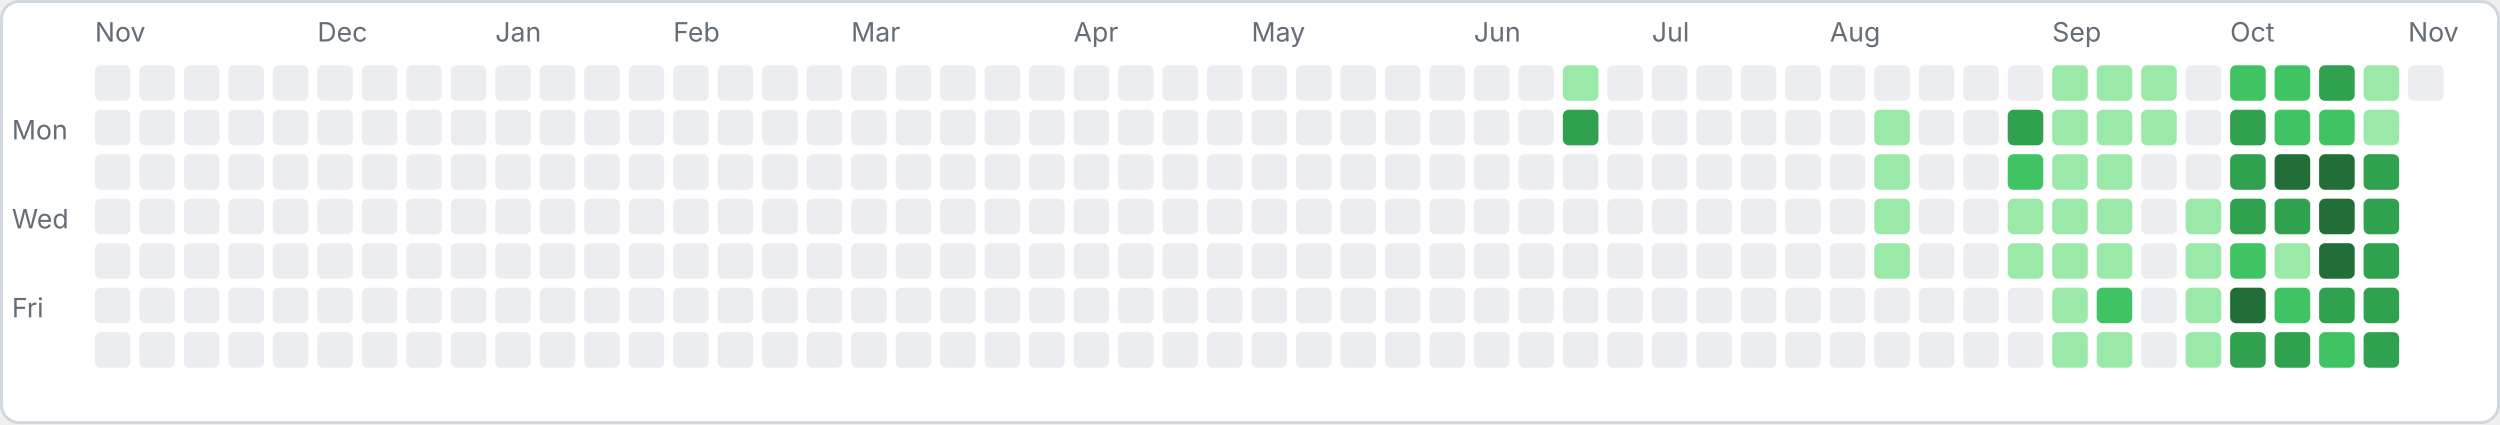
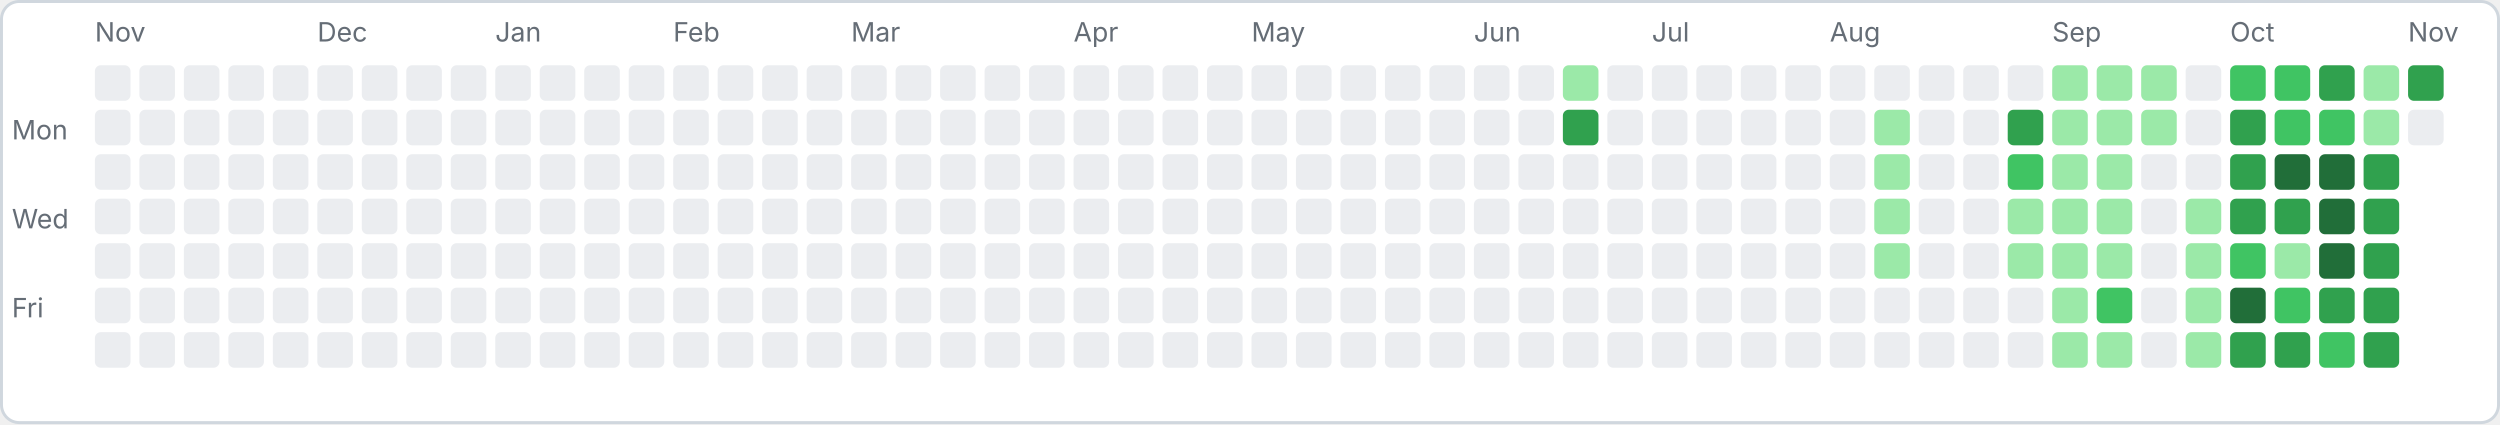
<svg xmlns="http://www.w3.org/2000/svg" width="843" height="143" viewBox="0 0 843 143">
  <rect x="0.5" y="0.5" width="842" height="142" rx="6" fill="#ffffff" stroke="#d0d7de" />
  <text x="4" y="47" font-family="-apple-system,sans-serif" font-size="9" fill="#656d76">Mon</text>
  <text x="4" y="77" font-family="-apple-system,sans-serif" font-size="9" fill="#656d76">Wed</text>
  <text x="4" y="107" font-family="-apple-system,sans-serif" font-size="9" fill="#656d76">Fri</text>
  <rect x="32" y="22" width="12" height="12" rx="2" fill="#ebedf0" />
  <rect x="32" y="37" width="12" height="12" rx="2" fill="#ebedf0" />
  <rect x="32" y="52" width="12" height="12" rx="2" fill="#ebedf0" />
  <rect x="32" y="67" width="12" height="12" rx="2" fill="#ebedf0" />
  <rect x="32" y="82" width="12" height="12" rx="2" fill="#ebedf0" />
  <rect x="32" y="97" width="12" height="12" rx="2" fill="#ebedf0" />
  <rect x="32" y="112" width="12" height="12" rx="2" fill="#ebedf0" />
  <text x="32" y="14" font-family="-apple-system,sans-serif" font-size="9" fill="#656d76">Nov</text>
  <rect x="47" y="22" width="12" height="12" rx="2" fill="#ebedf0" />
  <rect x="47" y="37" width="12" height="12" rx="2" fill="#ebedf0" />
  <rect x="47" y="52" width="12" height="12" rx="2" fill="#ebedf0" />
  <rect x="47" y="67" width="12" height="12" rx="2" fill="#ebedf0" />
  <rect x="47" y="82" width="12" height="12" rx="2" fill="#ebedf0" />
  <rect x="47" y="97" width="12" height="12" rx="2" fill="#ebedf0" />
  <rect x="47" y="112" width="12" height="12" rx="2" fill="#ebedf0" />
  <rect x="62" y="22" width="12" height="12" rx="2" fill="#ebedf0" />
  <rect x="62" y="37" width="12" height="12" rx="2" fill="#ebedf0" />
  <rect x="62" y="52" width="12" height="12" rx="2" fill="#ebedf0" />
  <rect x="62" y="67" width="12" height="12" rx="2" fill="#ebedf0" />
  <rect x="62" y="82" width="12" height="12" rx="2" fill="#ebedf0" />
  <rect x="62" y="97" width="12" height="12" rx="2" fill="#ebedf0" />
  <rect x="62" y="112" width="12" height="12" rx="2" fill="#ebedf0" />
  <rect x="77" y="22" width="12" height="12" rx="2" fill="#ebedf0" />
  <rect x="77" y="37" width="12" height="12" rx="2" fill="#ebedf0" />
  <rect x="77" y="52" width="12" height="12" rx="2" fill="#ebedf0" />
  <rect x="77" y="67" width="12" height="12" rx="2" fill="#ebedf0" />
  <rect x="77" y="82" width="12" height="12" rx="2" fill="#ebedf0" />
  <rect x="77" y="97" width="12" height="12" rx="2" fill="#ebedf0" />
  <rect x="77" y="112" width="12" height="12" rx="2" fill="#ebedf0" />
  <rect x="92" y="22" width="12" height="12" rx="2" fill="#ebedf0" />
  <rect x="92" y="37" width="12" height="12" rx="2" fill="#ebedf0" />
  <rect x="92" y="52" width="12" height="12" rx="2" fill="#ebedf0" />
  <rect x="92" y="67" width="12" height="12" rx="2" fill="#ebedf0" />
  <rect x="92" y="82" width="12" height="12" rx="2" fill="#ebedf0" />
  <rect x="92" y="97" width="12" height="12" rx="2" fill="#ebedf0" />
  <rect x="92" y="112" width="12" height="12" rx="2" fill="#ebedf0" />
  <rect x="107" y="22" width="12" height="12" rx="2" fill="#ebedf0" />
  <rect x="107" y="37" width="12" height="12" rx="2" fill="#ebedf0" />
  <rect x="107" y="52" width="12" height="12" rx="2" fill="#ebedf0" />
  <rect x="107" y="67" width="12" height="12" rx="2" fill="#ebedf0" />
  <rect x="107" y="82" width="12" height="12" rx="2" fill="#ebedf0" />
  <rect x="107" y="97" width="12" height="12" rx="2" fill="#ebedf0" />
  <rect x="107" y="112" width="12" height="12" rx="2" fill="#ebedf0" />
  <text x="107" y="14" font-family="-apple-system,sans-serif" font-size="9" fill="#656d76">Dec</text>
  <rect x="122" y="22" width="12" height="12" rx="2" fill="#ebedf0" />
  <rect x="122" y="37" width="12" height="12" rx="2" fill="#ebedf0" />
  <rect x="122" y="52" width="12" height="12" rx="2" fill="#ebedf0" />
  <rect x="122" y="67" width="12" height="12" rx="2" fill="#ebedf0" />
  <rect x="122" y="82" width="12" height="12" rx="2" fill="#ebedf0" />
  <rect x="122" y="97" width="12" height="12" rx="2" fill="#ebedf0" />
  <rect x="122" y="112" width="12" height="12" rx="2" fill="#ebedf0" />
  <rect x="137" y="22" width="12" height="12" rx="2" fill="#ebedf0" />
  <rect x="137" y="37" width="12" height="12" rx="2" fill="#ebedf0" />
  <rect x="137" y="52" width="12" height="12" rx="2" fill="#ebedf0" />
  <rect x="137" y="67" width="12" height="12" rx="2" fill="#ebedf0" />
  <rect x="137" y="82" width="12" height="12" rx="2" fill="#ebedf0" />
  <rect x="137" y="97" width="12" height="12" rx="2" fill="#ebedf0" />
  <rect x="137" y="112" width="12" height="12" rx="2" fill="#ebedf0" />
  <rect x="152" y="22" width="12" height="12" rx="2" fill="#ebedf0" />
  <rect x="152" y="37" width="12" height="12" rx="2" fill="#ebedf0" />
  <rect x="152" y="52" width="12" height="12" rx="2" fill="#ebedf0" />
  <rect x="152" y="67" width="12" height="12" rx="2" fill="#ebedf0" />
  <rect x="152" y="82" width="12" height="12" rx="2" fill="#ebedf0" />
  <rect x="152" y="97" width="12" height="12" rx="2" fill="#ebedf0" />
  <rect x="152" y="112" width="12" height="12" rx="2" fill="#ebedf0" />
  <rect x="167" y="22" width="12" height="12" rx="2" fill="#ebedf0" />
  <rect x="167" y="37" width="12" height="12" rx="2" fill="#ebedf0" />
  <rect x="167" y="52" width="12" height="12" rx="2" fill="#ebedf0" />
  <rect x="167" y="67" width="12" height="12" rx="2" fill="#ebedf0" />
  <rect x="167" y="82" width="12" height="12" rx="2" fill="#ebedf0" />
  <rect x="167" y="97" width="12" height="12" rx="2" fill="#ebedf0" />
  <rect x="167" y="112" width="12" height="12" rx="2" fill="#ebedf0" />
  <text x="167" y="14" font-family="-apple-system,sans-serif" font-size="9" fill="#656d76">Jan</text>
  <rect x="182" y="22" width="12" height="12" rx="2" fill="#ebedf0" />
  <rect x="182" y="37" width="12" height="12" rx="2" fill="#ebedf0" />
  <rect x="182" y="52" width="12" height="12" rx="2" fill="#ebedf0" />
  <rect x="182" y="67" width="12" height="12" rx="2" fill="#ebedf0" />
  <rect x="182" y="82" width="12" height="12" rx="2" fill="#ebedf0" />
  <rect x="182" y="97" width="12" height="12" rx="2" fill="#ebedf0" />
  <rect x="182" y="112" width="12" height="12" rx="2" fill="#ebedf0" />
  <rect x="197" y="22" width="12" height="12" rx="2" fill="#ebedf0" />
  <rect x="197" y="37" width="12" height="12" rx="2" fill="#ebedf0" />
  <rect x="197" y="52" width="12" height="12" rx="2" fill="#ebedf0" />
  <rect x="197" y="67" width="12" height="12" rx="2" fill="#ebedf0" />
  <rect x="197" y="82" width="12" height="12" rx="2" fill="#ebedf0" />
  <rect x="197" y="97" width="12" height="12" rx="2" fill="#ebedf0" />
  <rect x="197" y="112" width="12" height="12" rx="2" fill="#ebedf0" />
  <rect x="212" y="22" width="12" height="12" rx="2" fill="#ebedf0" />
  <rect x="212" y="37" width="12" height="12" rx="2" fill="#ebedf0" />
  <rect x="212" y="52" width="12" height="12" rx="2" fill="#ebedf0" />
  <rect x="212" y="67" width="12" height="12" rx="2" fill="#ebedf0" />
  <rect x="212" y="82" width="12" height="12" rx="2" fill="#ebedf0" />
  <rect x="212" y="97" width="12" height="12" rx="2" fill="#ebedf0" />
  <rect x="212" y="112" width="12" height="12" rx="2" fill="#ebedf0" />
  <rect x="227" y="22" width="12" height="12" rx="2" fill="#ebedf0" />
  <rect x="227" y="37" width="12" height="12" rx="2" fill="#ebedf0" />
  <rect x="227" y="52" width="12" height="12" rx="2" fill="#ebedf0" />
  <rect x="227" y="67" width="12" height="12" rx="2" fill="#ebedf0" />
  <rect x="227" y="82" width="12" height="12" rx="2" fill="#ebedf0" />
  <rect x="227" y="97" width="12" height="12" rx="2" fill="#ebedf0" />
  <rect x="227" y="112" width="12" height="12" rx="2" fill="#ebedf0" />
  <text x="227" y="14" font-family="-apple-system,sans-serif" font-size="9" fill="#656d76">Feb</text>
  <rect x="242" y="22" width="12" height="12" rx="2" fill="#ebedf0" />
  <rect x="242" y="37" width="12" height="12" rx="2" fill="#ebedf0" />
  <rect x="242" y="52" width="12" height="12" rx="2" fill="#ebedf0" />
  <rect x="242" y="67" width="12" height="12" rx="2" fill="#ebedf0" />
  <rect x="242" y="82" width="12" height="12" rx="2" fill="#ebedf0" />
  <rect x="242" y="97" width="12" height="12" rx="2" fill="#ebedf0" />
  <rect x="242" y="112" width="12" height="12" rx="2" fill="#ebedf0" />
  <rect x="257" y="22" width="12" height="12" rx="2" fill="#ebedf0" />
  <rect x="257" y="37" width="12" height="12" rx="2" fill="#ebedf0" />
  <rect x="257" y="52" width="12" height="12" rx="2" fill="#ebedf0" />
  <rect x="257" y="67" width="12" height="12" rx="2" fill="#ebedf0" />
  <rect x="257" y="82" width="12" height="12" rx="2" fill="#ebedf0" />
  <rect x="257" y="97" width="12" height="12" rx="2" fill="#ebedf0" />
  <rect x="257" y="112" width="12" height="12" rx="2" fill="#ebedf0" />
  <rect x="272" y="22" width="12" height="12" rx="2" fill="#ebedf0" />
  <rect x="272" y="37" width="12" height="12" rx="2" fill="#ebedf0" />
  <rect x="272" y="52" width="12" height="12" rx="2" fill="#ebedf0" />
  <rect x="272" y="67" width="12" height="12" rx="2" fill="#ebedf0" />
  <rect x="272" y="82" width="12" height="12" rx="2" fill="#ebedf0" />
  <rect x="272" y="97" width="12" height="12" rx="2" fill="#ebedf0" />
  <rect x="272" y="112" width="12" height="12" rx="2" fill="#ebedf0" />
  <rect x="287" y="22" width="12" height="12" rx="2" fill="#ebedf0" />
  <rect x="287" y="37" width="12" height="12" rx="2" fill="#ebedf0" />
  <rect x="287" y="52" width="12" height="12" rx="2" fill="#ebedf0" />
  <rect x="287" y="67" width="12" height="12" rx="2" fill="#ebedf0" />
  <rect x="287" y="82" width="12" height="12" rx="2" fill="#ebedf0" />
  <rect x="287" y="97" width="12" height="12" rx="2" fill="#ebedf0" />
  <rect x="287" y="112" width="12" height="12" rx="2" fill="#ebedf0" />
  <text x="287" y="14" font-family="-apple-system,sans-serif" font-size="9" fill="#656d76">Mar</text>
  <rect x="302" y="22" width="12" height="12" rx="2" fill="#ebedf0" />
  <rect x="302" y="37" width="12" height="12" rx="2" fill="#ebedf0" />
  <rect x="302" y="52" width="12" height="12" rx="2" fill="#ebedf0" />
  <rect x="302" y="67" width="12" height="12" rx="2" fill="#ebedf0" />
  <rect x="302" y="82" width="12" height="12" rx="2" fill="#ebedf0" />
  <rect x="302" y="97" width="12" height="12" rx="2" fill="#ebedf0" />
  <rect x="302" y="112" width="12" height="12" rx="2" fill="#ebedf0" />
  <rect x="317" y="22" width="12" height="12" rx="2" fill="#ebedf0" />
  <rect x="317" y="37" width="12" height="12" rx="2" fill="#ebedf0" />
  <rect x="317" y="52" width="12" height="12" rx="2" fill="#ebedf0" />
  <rect x="317" y="67" width="12" height="12" rx="2" fill="#ebedf0" />
  <rect x="317" y="82" width="12" height="12" rx="2" fill="#ebedf0" />
  <rect x="317" y="97" width="12" height="12" rx="2" fill="#ebedf0" />
  <rect x="317" y="112" width="12" height="12" rx="2" fill="#ebedf0" />
  <rect x="332" y="22" width="12" height="12" rx="2" fill="#ebedf0" />
  <rect x="332" y="37" width="12" height="12" rx="2" fill="#ebedf0" />
  <rect x="332" y="52" width="12" height="12" rx="2" fill="#ebedf0" />
  <rect x="332" y="67" width="12" height="12" rx="2" fill="#ebedf0" />
  <rect x="332" y="82" width="12" height="12" rx="2" fill="#ebedf0" />
  <rect x="332" y="97" width="12" height="12" rx="2" fill="#ebedf0" />
  <rect x="332" y="112" width="12" height="12" rx="2" fill="#ebedf0" />
  <rect x="347" y="22" width="12" height="12" rx="2" fill="#ebedf0" />
  <rect x="347" y="37" width="12" height="12" rx="2" fill="#ebedf0" />
  <rect x="347" y="52" width="12" height="12" rx="2" fill="#ebedf0" />
  <rect x="347" y="67" width="12" height="12" rx="2" fill="#ebedf0" />
  <rect x="347" y="82" width="12" height="12" rx="2" fill="#ebedf0" />
  <rect x="347" y="97" width="12" height="12" rx="2" fill="#ebedf0" />
  <rect x="347" y="112" width="12" height="12" rx="2" fill="#ebedf0" />
  <rect x="362" y="22" width="12" height="12" rx="2" fill="#ebedf0" />
  <rect x="362" y="37" width="12" height="12" rx="2" fill="#ebedf0" />
  <rect x="362" y="52" width="12" height="12" rx="2" fill="#ebedf0" />
  <rect x="362" y="67" width="12" height="12" rx="2" fill="#ebedf0" />
  <rect x="362" y="82" width="12" height="12" rx="2" fill="#ebedf0" />
  <rect x="362" y="97" width="12" height="12" rx="2" fill="#ebedf0" />
  <rect x="362" y="112" width="12" height="12" rx="2" fill="#ebedf0" />
  <text x="362" y="14" font-family="-apple-system,sans-serif" font-size="9" fill="#656d76">Apr</text>
  <rect x="377" y="22" width="12" height="12" rx="2" fill="#ebedf0" />
  <rect x="377" y="37" width="12" height="12" rx="2" fill="#ebedf0" />
  <rect x="377" y="52" width="12" height="12" rx="2" fill="#ebedf0" />
  <rect x="377" y="67" width="12" height="12" rx="2" fill="#ebedf0" />
  <rect x="377" y="82" width="12" height="12" rx="2" fill="#ebedf0" />
  <rect x="377" y="97" width="12" height="12" rx="2" fill="#ebedf0" />
  <rect x="377" y="112" width="12" height="12" rx="2" fill="#ebedf0" />
  <rect x="392" y="22" width="12" height="12" rx="2" fill="#ebedf0" />
  <rect x="392" y="37" width="12" height="12" rx="2" fill="#ebedf0" />
  <rect x="392" y="52" width="12" height="12" rx="2" fill="#ebedf0" />
  <rect x="392" y="67" width="12" height="12" rx="2" fill="#ebedf0" />
  <rect x="392" y="82" width="12" height="12" rx="2" fill="#ebedf0" />
  <rect x="392" y="97" width="12" height="12" rx="2" fill="#ebedf0" />
  <rect x="392" y="112" width="12" height="12" rx="2" fill="#ebedf0" />
  <rect x="407" y="22" width="12" height="12" rx="2" fill="#ebedf0" />
  <rect x="407" y="37" width="12" height="12" rx="2" fill="#ebedf0" />
  <rect x="407" y="52" width="12" height="12" rx="2" fill="#ebedf0" />
  <rect x="407" y="67" width="12" height="12" rx="2" fill="#ebedf0" />
  <rect x="407" y="82" width="12" height="12" rx="2" fill="#ebedf0" />
  <rect x="407" y="97" width="12" height="12" rx="2" fill="#ebedf0" />
  <rect x="407" y="112" width="12" height="12" rx="2" fill="#ebedf0" />
  <rect x="422" y="22" width="12" height="12" rx="2" fill="#ebedf0" />
  <rect x="422" y="37" width="12" height="12" rx="2" fill="#ebedf0" />
  <rect x="422" y="52" width="12" height="12" rx="2" fill="#ebedf0" />
  <rect x="422" y="67" width="12" height="12" rx="2" fill="#ebedf0" />
  <rect x="422" y="82" width="12" height="12" rx="2" fill="#ebedf0" />
  <rect x="422" y="97" width="12" height="12" rx="2" fill="#ebedf0" />
  <rect x="422" y="112" width="12" height="12" rx="2" fill="#ebedf0" />
  <text x="422" y="14" font-family="-apple-system,sans-serif" font-size="9" fill="#656d76">May</text>
  <rect x="437" y="22" width="12" height="12" rx="2" fill="#ebedf0" />
  <rect x="437" y="37" width="12" height="12" rx="2" fill="#ebedf0" />
  <rect x="437" y="52" width="12" height="12" rx="2" fill="#ebedf0" />
  <rect x="437" y="67" width="12" height="12" rx="2" fill="#ebedf0" />
  <rect x="437" y="82" width="12" height="12" rx="2" fill="#ebedf0" />
  <rect x="437" y="97" width="12" height="12" rx="2" fill="#ebedf0" />
  <rect x="437" y="112" width="12" height="12" rx="2" fill="#ebedf0" />
  <rect x="452" y="22" width="12" height="12" rx="2" fill="#ebedf0" />
  <rect x="452" y="37" width="12" height="12" rx="2" fill="#ebedf0" />
  <rect x="452" y="52" width="12" height="12" rx="2" fill="#ebedf0" />
  <rect x="452" y="67" width="12" height="12" rx="2" fill="#ebedf0" />
  <rect x="452" y="82" width="12" height="12" rx="2" fill="#ebedf0" />
  <rect x="452" y="97" width="12" height="12" rx="2" fill="#ebedf0" />
  <rect x="452" y="112" width="12" height="12" rx="2" fill="#ebedf0" />
  <rect x="467" y="22" width="12" height="12" rx="2" fill="#ebedf0" />
  <rect x="467" y="37" width="12" height="12" rx="2" fill="#ebedf0" />
  <rect x="467" y="52" width="12" height="12" rx="2" fill="#ebedf0" />
  <rect x="467" y="67" width="12" height="12" rx="2" fill="#ebedf0" />
  <rect x="467" y="82" width="12" height="12" rx="2" fill="#ebedf0" />
  <rect x="467" y="97" width="12" height="12" rx="2" fill="#ebedf0" />
  <rect x="467" y="112" width="12" height="12" rx="2" fill="#ebedf0" />
  <rect x="482" y="22" width="12" height="12" rx="2" fill="#ebedf0" />
  <rect x="482" y="37" width="12" height="12" rx="2" fill="#ebedf0" />
  <rect x="482" y="52" width="12" height="12" rx="2" fill="#ebedf0" />
  <rect x="482" y="67" width="12" height="12" rx="2" fill="#ebedf0" />
  <rect x="482" y="82" width="12" height="12" rx="2" fill="#ebedf0" />
  <rect x="482" y="97" width="12" height="12" rx="2" fill="#ebedf0" />
  <rect x="482" y="112" width="12" height="12" rx="2" fill="#ebedf0" />
  <rect x="497" y="22" width="12" height="12" rx="2" fill="#ebedf0" />
  <rect x="497" y="37" width="12" height="12" rx="2" fill="#ebedf0" />
  <rect x="497" y="52" width="12" height="12" rx="2" fill="#ebedf0" />
  <rect x="497" y="67" width="12" height="12" rx="2" fill="#ebedf0" />
  <rect x="497" y="82" width="12" height="12" rx="2" fill="#ebedf0" />
  <rect x="497" y="97" width="12" height="12" rx="2" fill="#ebedf0" />
  <rect x="497" y="112" width="12" height="12" rx="2" fill="#ebedf0" />
  <text x="497" y="14" font-family="-apple-system,sans-serif" font-size="9" fill="#656d76">Jun</text>
  <rect x="512" y="22" width="12" height="12" rx="2" fill="#ebedf0" />
  <rect x="512" y="37" width="12" height="12" rx="2" fill="#ebedf0" />
  <rect x="512" y="52" width="12" height="12" rx="2" fill="#ebedf0" />
  <rect x="512" y="67" width="12" height="12" rx="2" fill="#ebedf0" />
  <rect x="512" y="82" width="12" height="12" rx="2" fill="#ebedf0" />
  <rect x="512" y="97" width="12" height="12" rx="2" fill="#ebedf0" />
  <rect x="512" y="112" width="12" height="12" rx="2" fill="#ebedf0" />
  <rect x="527" y="22" width="12" height="12" rx="2" fill="#9be9a8" />
  <rect x="527" y="37" width="12" height="12" rx="2" fill="#30a14e" />
  <rect x="527" y="52" width="12" height="12" rx="2" fill="#ebedf0" />
  <rect x="527" y="67" width="12" height="12" rx="2" fill="#ebedf0" />
  <rect x="527" y="82" width="12" height="12" rx="2" fill="#ebedf0" />
  <rect x="527" y="97" width="12" height="12" rx="2" fill="#ebedf0" />
  <rect x="527" y="112" width="12" height="12" rx="2" fill="#ebedf0" />
  <rect x="542" y="22" width="12" height="12" rx="2" fill="#ebedf0" />
  <rect x="542" y="37" width="12" height="12" rx="2" fill="#ebedf0" />
  <rect x="542" y="52" width="12" height="12" rx="2" fill="#ebedf0" />
  <rect x="542" y="67" width="12" height="12" rx="2" fill="#ebedf0" />
  <rect x="542" y="82" width="12" height="12" rx="2" fill="#ebedf0" />
  <rect x="542" y="97" width="12" height="12" rx="2" fill="#ebedf0" />
  <rect x="542" y="112" width="12" height="12" rx="2" fill="#ebedf0" />
  <rect x="557" y="22" width="12" height="12" rx="2" fill="#ebedf0" />
  <rect x="557" y="37" width="12" height="12" rx="2" fill="#ebedf0" />
  <rect x="557" y="52" width="12" height="12" rx="2" fill="#ebedf0" />
  <rect x="557" y="67" width="12" height="12" rx="2" fill="#ebedf0" />
  <rect x="557" y="82" width="12" height="12" rx="2" fill="#ebedf0" />
  <rect x="557" y="97" width="12" height="12" rx="2" fill="#ebedf0" />
  <rect x="557" y="112" width="12" height="12" rx="2" fill="#ebedf0" />
  <text x="557" y="14" font-family="-apple-system,sans-serif" font-size="9" fill="#656d76">Jul</text>
  <rect x="572" y="22" width="12" height="12" rx="2" fill="#ebedf0" />
  <rect x="572" y="37" width="12" height="12" rx="2" fill="#ebedf0" />
  <rect x="572" y="52" width="12" height="12" rx="2" fill="#ebedf0" />
  <rect x="572" y="67" width="12" height="12" rx="2" fill="#ebedf0" />
  <rect x="572" y="82" width="12" height="12" rx="2" fill="#ebedf0" />
  <rect x="572" y="97" width="12" height="12" rx="2" fill="#ebedf0" />
  <rect x="572" y="112" width="12" height="12" rx="2" fill="#ebedf0" />
  <rect x="587" y="22" width="12" height="12" rx="2" fill="#ebedf0" />
  <rect x="587" y="37" width="12" height="12" rx="2" fill="#ebedf0" />
  <rect x="587" y="52" width="12" height="12" rx="2" fill="#ebedf0" />
  <rect x="587" y="67" width="12" height="12" rx="2" fill="#ebedf0" />
  <rect x="587" y="82" width="12" height="12" rx="2" fill="#ebedf0" />
  <rect x="587" y="97" width="12" height="12" rx="2" fill="#ebedf0" />
  <rect x="587" y="112" width="12" height="12" rx="2" fill="#ebedf0" />
  <rect x="602" y="22" width="12" height="12" rx="2" fill="#ebedf0" />
  <rect x="602" y="37" width="12" height="12" rx="2" fill="#ebedf0" />
  <rect x="602" y="52" width="12" height="12" rx="2" fill="#ebedf0" />
  <rect x="602" y="67" width="12" height="12" rx="2" fill="#ebedf0" />
  <rect x="602" y="82" width="12" height="12" rx="2" fill="#ebedf0" />
  <rect x="602" y="97" width="12" height="12" rx="2" fill="#ebedf0" />
  <rect x="602" y="112" width="12" height="12" rx="2" fill="#ebedf0" />
  <rect x="617" y="22" width="12" height="12" rx="2" fill="#ebedf0" />
  <rect x="617" y="37" width="12" height="12" rx="2" fill="#ebedf0" />
  <rect x="617" y="52" width="12" height="12" rx="2" fill="#ebedf0" />
  <rect x="617" y="67" width="12" height="12" rx="2" fill="#ebedf0" />
  <rect x="617" y="82" width="12" height="12" rx="2" fill="#ebedf0" />
  <rect x="617" y="97" width="12" height="12" rx="2" fill="#ebedf0" />
  <rect x="617" y="112" width="12" height="12" rx="2" fill="#ebedf0" />
  <text x="617" y="14" font-family="-apple-system,sans-serif" font-size="9" fill="#656d76">Aug</text>
  <rect x="632" y="22" width="12" height="12" rx="2" fill="#ebedf0" />
  <rect x="632" y="37" width="12" height="12" rx="2" fill="#9be9a8" />
  <rect x="632" y="52" width="12" height="12" rx="2" fill="#9be9a8" />
  <rect x="632" y="67" width="12" height="12" rx="2" fill="#9be9a8" />
  <rect x="632" y="82" width="12" height="12" rx="2" fill="#9be9a8" />
  <rect x="632" y="97" width="12" height="12" rx="2" fill="#ebedf0" />
  <rect x="632" y="112" width="12" height="12" rx="2" fill="#ebedf0" />
  <rect x="647" y="22" width="12" height="12" rx="2" fill="#ebedf0" />
  <rect x="647" y="37" width="12" height="12" rx="2" fill="#ebedf0" />
  <rect x="647" y="52" width="12" height="12" rx="2" fill="#ebedf0" />
  <rect x="647" y="67" width="12" height="12" rx="2" fill="#ebedf0" />
  <rect x="647" y="82" width="12" height="12" rx="2" fill="#ebedf0" />
  <rect x="647" y="97" width="12" height="12" rx="2" fill="#ebedf0" />
  <rect x="647" y="112" width="12" height="12" rx="2" fill="#ebedf0" />
  <rect x="662" y="22" width="12" height="12" rx="2" fill="#ebedf0" />
  <rect x="662" y="37" width="12" height="12" rx="2" fill="#ebedf0" />
  <rect x="662" y="52" width="12" height="12" rx="2" fill="#ebedf0" />
  <rect x="662" y="67" width="12" height="12" rx="2" fill="#ebedf0" />
  <rect x="662" y="82" width="12" height="12" rx="2" fill="#ebedf0" />
  <rect x="662" y="97" width="12" height="12" rx="2" fill="#ebedf0" />
  <rect x="662" y="112" width="12" height="12" rx="2" fill="#ebedf0" />
  <rect x="677" y="22" width="12" height="12" rx="2" fill="#ebedf0" />
  <rect x="677" y="37" width="12" height="12" rx="2" fill="#30a14e" />
  <rect x="677" y="52" width="12" height="12" rx="2" fill="#40c463" />
  <rect x="677" y="67" width="12" height="12" rx="2" fill="#9be9a8" />
  <rect x="677" y="82" width="12" height="12" rx="2" fill="#9be9a8" />
  <rect x="677" y="97" width="12" height="12" rx="2" fill="#ebedf0" />
  <rect x="677" y="112" width="12" height="12" rx="2" fill="#ebedf0" />
  <rect x="692" y="22" width="12" height="12" rx="2" fill="#9be9a8" />
  <rect x="692" y="37" width="12" height="12" rx="2" fill="#9be9a8" />
  <rect x="692" y="52" width="12" height="12" rx="2" fill="#9be9a8" />
  <rect x="692" y="67" width="12" height="12" rx="2" fill="#9be9a8" />
  <rect x="692" y="82" width="12" height="12" rx="2" fill="#9be9a8" />
  <rect x="692" y="97" width="12" height="12" rx="2" fill="#9be9a8" />
  <rect x="692" y="112" width="12" height="12" rx="2" fill="#9be9a8" />
  <text x="692" y="14" font-family="-apple-system,sans-serif" font-size="9" fill="#656d76">Sep</text>
  <rect x="707" y="22" width="12" height="12" rx="2" fill="#9be9a8" />
  <rect x="707" y="37" width="12" height="12" rx="2" fill="#9be9a8" />
  <rect x="707" y="52" width="12" height="12" rx="2" fill="#9be9a8" />
  <rect x="707" y="67" width="12" height="12" rx="2" fill="#9be9a8" />
  <rect x="707" y="82" width="12" height="12" rx="2" fill="#9be9a8" />
  <rect x="707" y="97" width="12" height="12" rx="2" fill="#40c463" />
  <rect x="707" y="112" width="12" height="12" rx="2" fill="#9be9a8" />
  <rect x="722" y="22" width="12" height="12" rx="2" fill="#9be9a8" />
  <rect x="722" y="37" width="12" height="12" rx="2" fill="#9be9a8" />
  <rect x="722" y="52" width="12" height="12" rx="2" fill="#ebedf0" />
  <rect x="722" y="67" width="12" height="12" rx="2" fill="#ebedf0" />
  <rect x="722" y="82" width="12" height="12" rx="2" fill="#ebedf0" />
  <rect x="722" y="97" width="12" height="12" rx="2" fill="#ebedf0" />
  <rect x="722" y="112" width="12" height="12" rx="2" fill="#ebedf0" />
  <rect x="737" y="22" width="12" height="12" rx="2" fill="#ebedf0" />
  <rect x="737" y="37" width="12" height="12" rx="2" fill="#ebedf0" />
  <rect x="737" y="52" width="12" height="12" rx="2" fill="#ebedf0" />
  <rect x="737" y="67" width="12" height="12" rx="2" fill="#9be9a8" />
  <rect x="737" y="82" width="12" height="12" rx="2" fill="#9be9a8" />
  <rect x="737" y="97" width="12" height="12" rx="2" fill="#9be9a8" />
  <rect x="737" y="112" width="12" height="12" rx="2" fill="#9be9a8" />
  <rect x="752" y="22" width="12" height="12" rx="2" fill="#40c463" />
  <rect x="752" y="37" width="12" height="12" rx="2" fill="#30a14e" />
  <rect x="752" y="52" width="12" height="12" rx="2" fill="#30a14e" />
  <rect x="752" y="67" width="12" height="12" rx="2" fill="#30a14e" />
  <rect x="752" y="82" width="12" height="12" rx="2" fill="#40c463" />
  <rect x="752" y="97" width="12" height="12" rx="2" fill="#216e39" />
  <rect x="752" y="112" width="12" height="12" rx="2" fill="#30a14e" />
  <text x="752" y="14" font-family="-apple-system,sans-serif" font-size="9" fill="#656d76">Oct</text>
  <rect x="767" y="22" width="12" height="12" rx="2" fill="#40c463" />
  <rect x="767" y="37" width="12" height="12" rx="2" fill="#40c463" />
  <rect x="767" y="52" width="12" height="12" rx="2" fill="#216e39" />
  <rect x="767" y="67" width="12" height="12" rx="2" fill="#30a14e" />
  <rect x="767" y="82" width="12" height="12" rx="2" fill="#9be9a8" />
  <rect x="767" y="97" width="12" height="12" rx="2" fill="#40c463" />
  <rect x="767" y="112" width="12" height="12" rx="2" fill="#30a14e" />
  <rect x="782" y="22" width="12" height="12" rx="2" fill="#30a14e" />
  <rect x="782" y="37" width="12" height="12" rx="2" fill="#40c463" />
  <rect x="782" y="52" width="12" height="12" rx="2" fill="#216e39" />
  <rect x="782" y="67" width="12" height="12" rx="2" fill="#216e39" />
  <rect x="782" y="82" width="12" height="12" rx="2" fill="#216e39" />
  <rect x="782" y="97" width="12" height="12" rx="2" fill="#30a14e" />
  <rect x="782" y="112" width="12" height="12" rx="2" fill="#40c463" />
  <rect x="797" y="22" width="12" height="12" rx="2" fill="#9be9a8" />
  <rect x="797" y="37" width="12" height="12" rx="2" fill="#9be9a8" />
  <rect x="797" y="52" width="12" height="12" rx="2" fill="#30a14e" />
  <rect x="797" y="67" width="12" height="12" rx="2" fill="#30a14e" />
  <rect x="797" y="82" width="12" height="12" rx="2" fill="#30a14e" />
  <rect x="797" y="97" width="12" height="12" rx="2" fill="#30a14e" />
  <rect x="797" y="112" width="12" height="12" rx="2" fill="#30a14e" />
-   <rect x="812" y="22" width="12" height="12" rx="2" fill="#ebedf0" />
+   <rect x="812" y="22" width="12" height="12" rx="2" fill="#30a14e" />
+   <rect x="812" y="37" width="12" height="12" rx="2" fill="#ebedf0" />
  <text x="812" y="14" font-family="-apple-system,sans-serif" font-size="9" fill="#656d76">Nov</text>
</svg>
